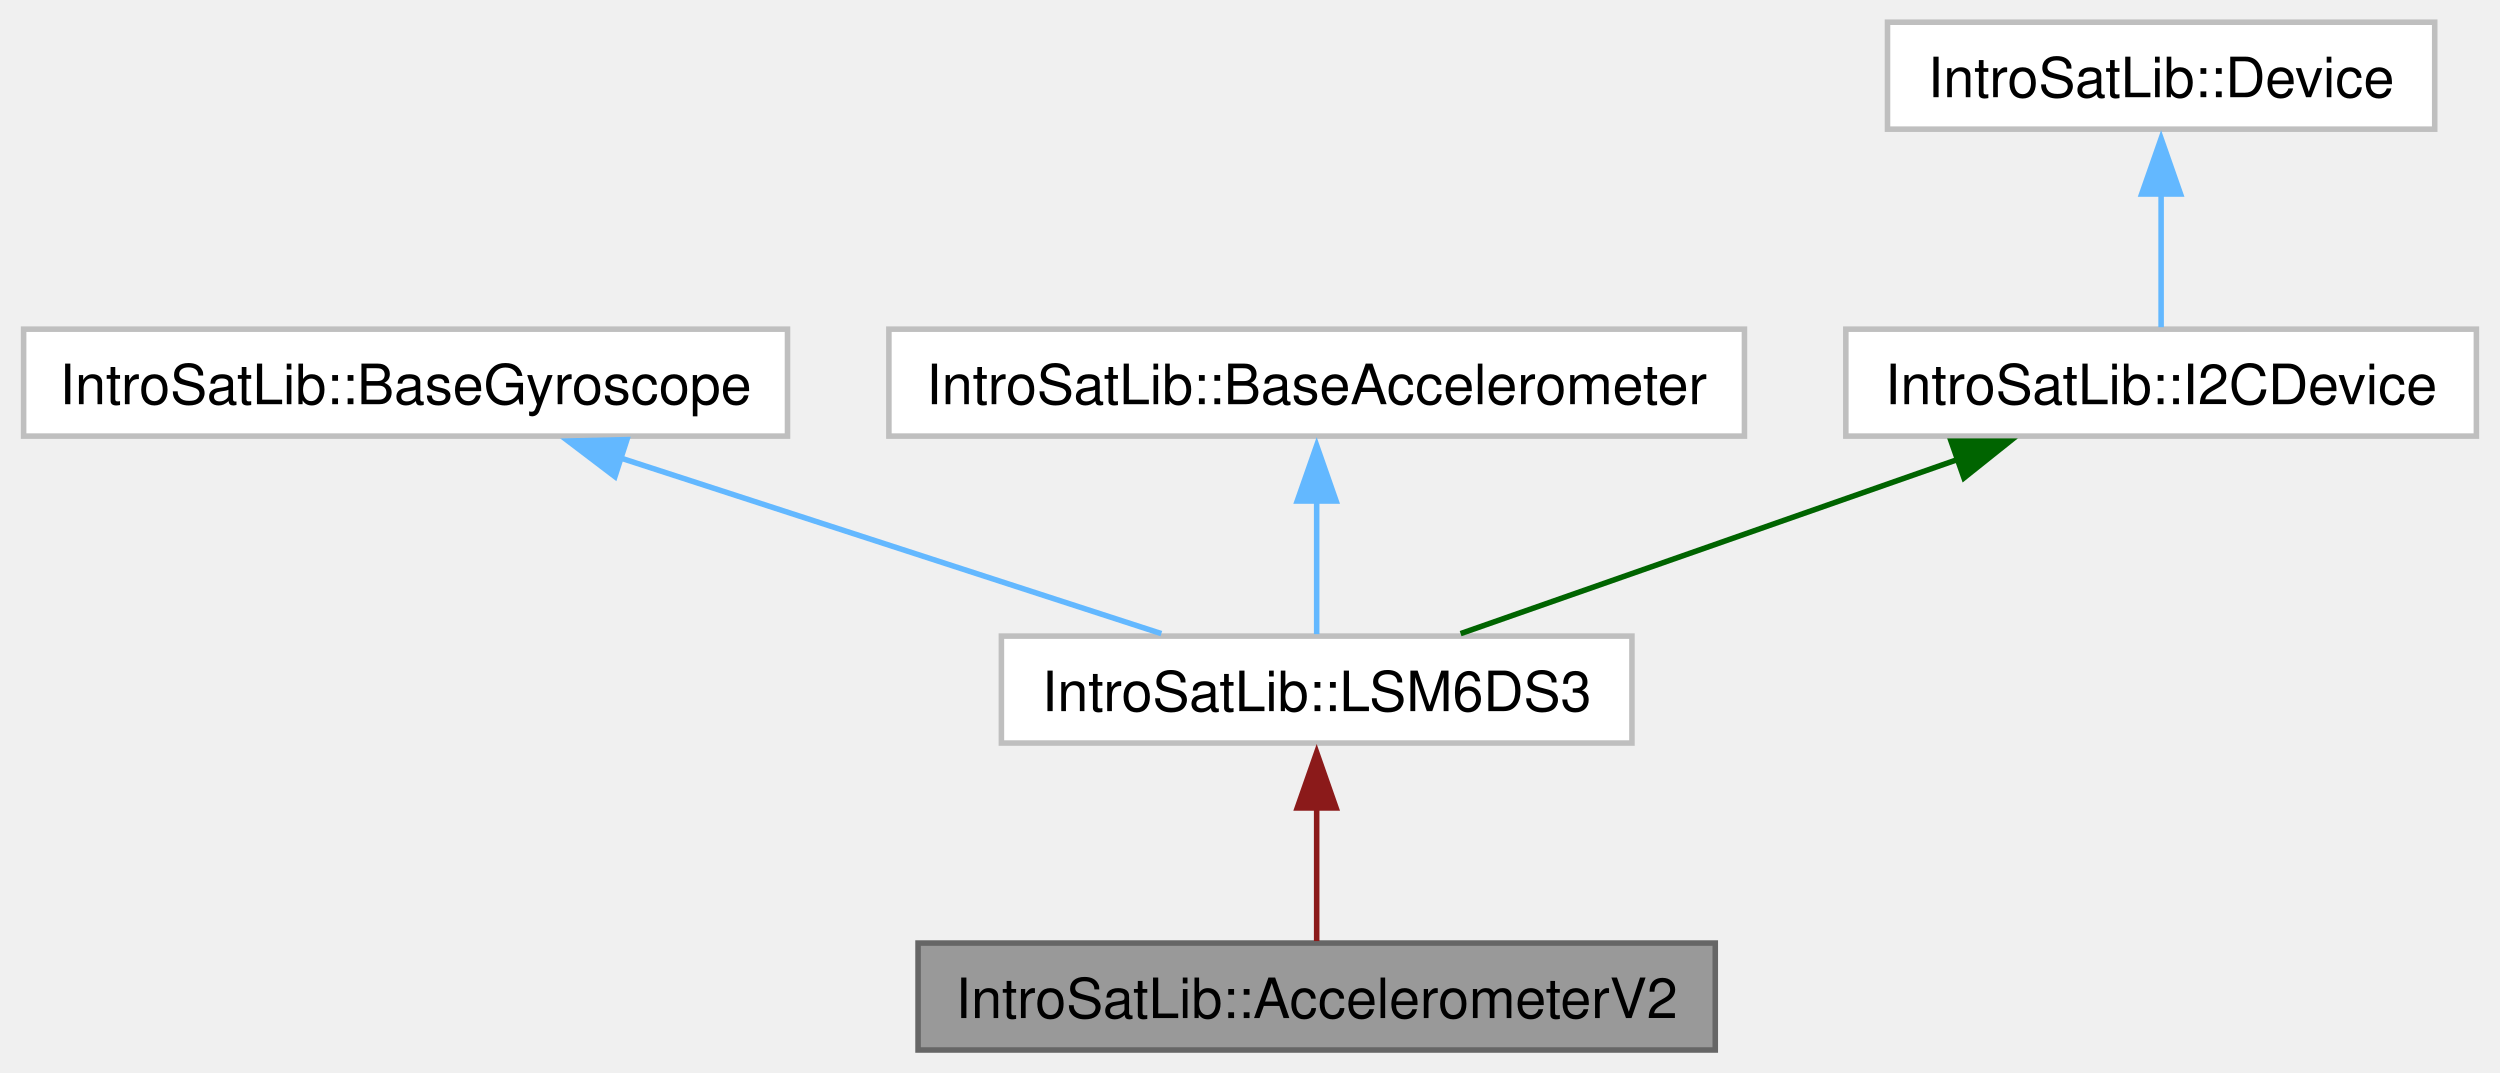
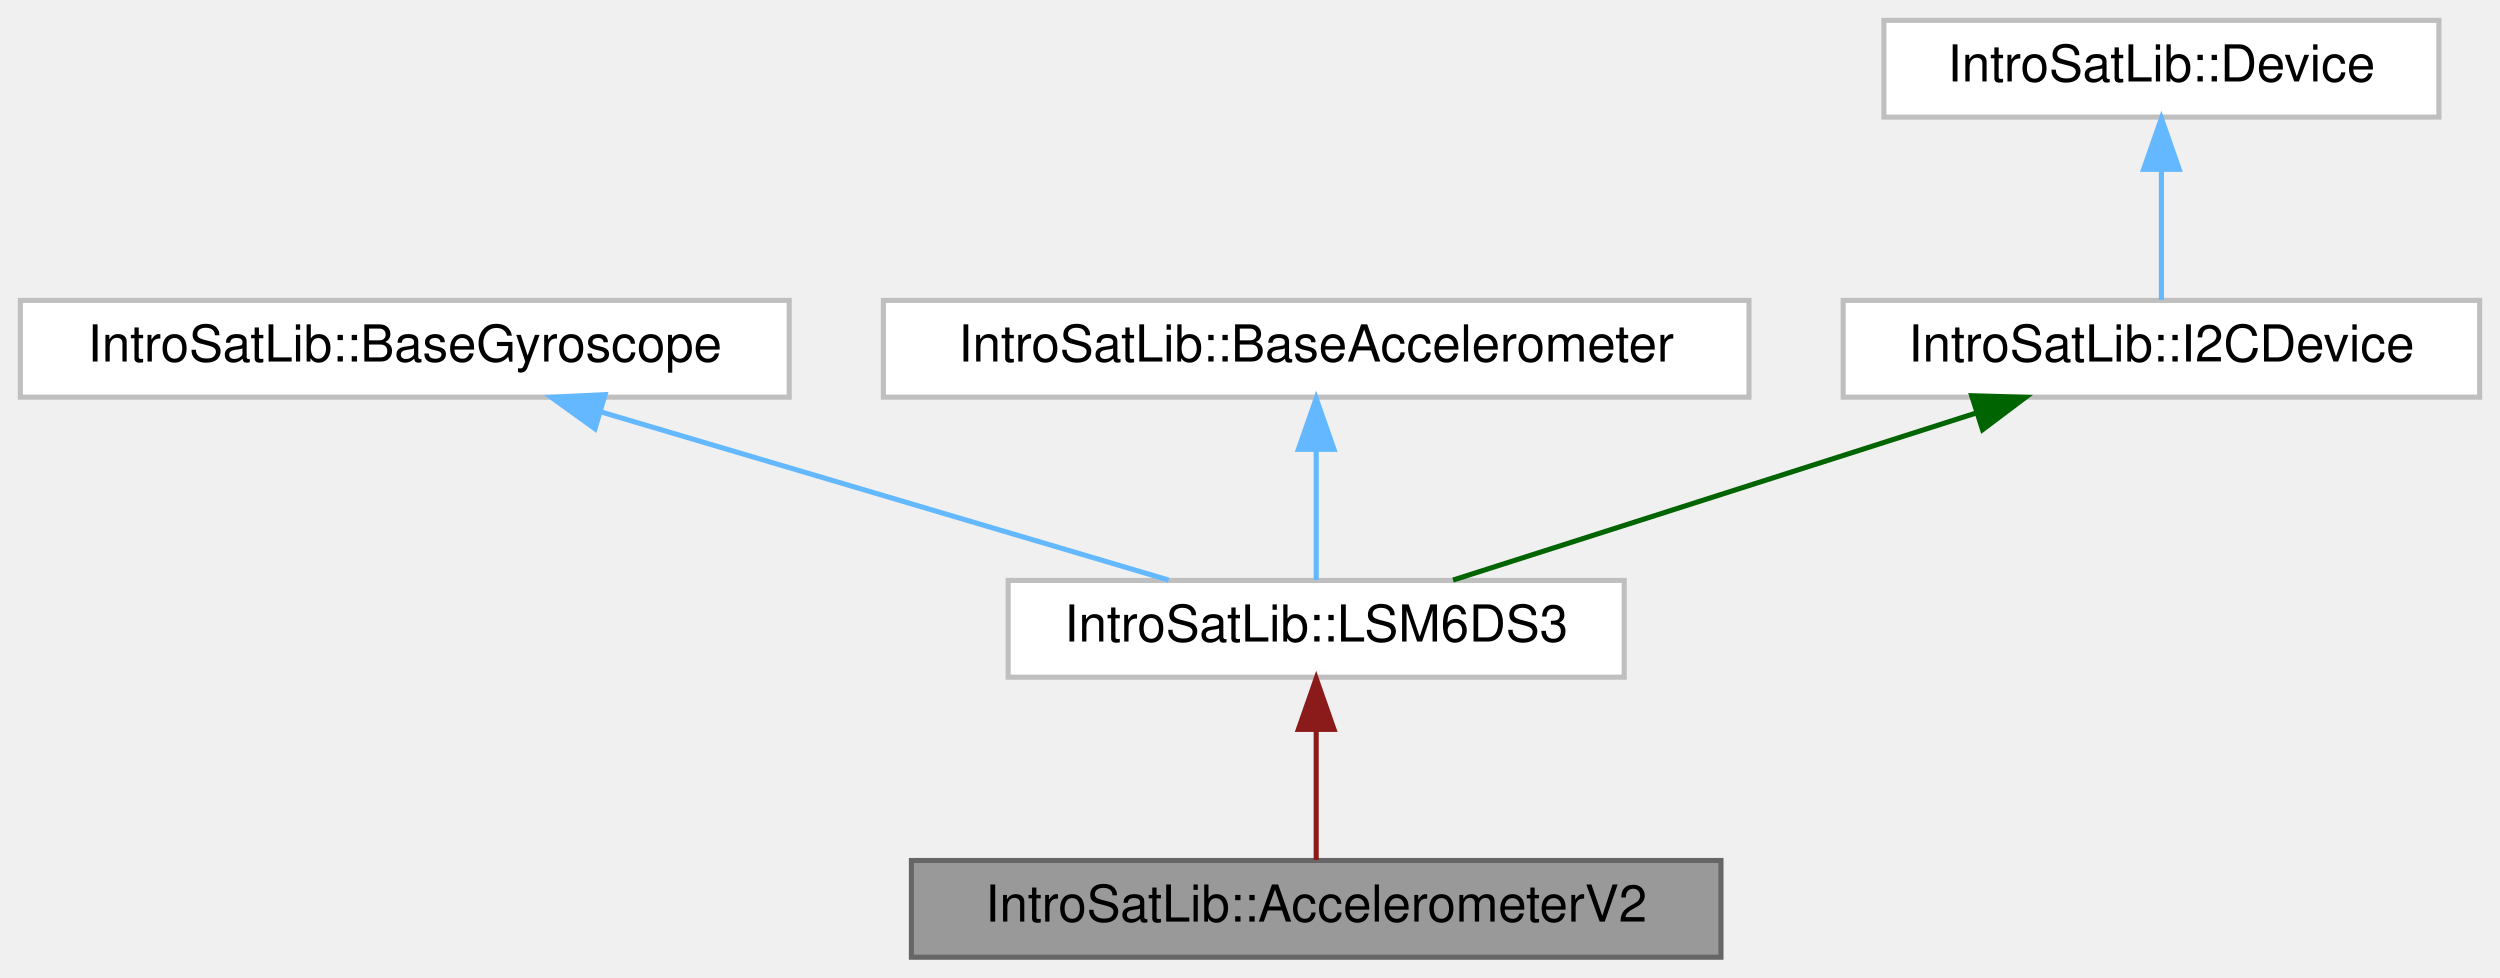
- <svg xmlns="http://www.w3.org/2000/svg" xmlns:xlink="http://www.w3.org/1999/xlink" width="450pt" height="193pt" viewBox="0.00 0.00 449.50 193.00">
-   <g id="graph0" class="graph" transform="scale(1 1) rotate(0) translate(4 189)">
+ <svg xmlns="http://www.w3.org/2000/svg" xmlns:xlink="http://www.w3.org/1999/xlink" width="491pt" height="192pt" viewBox="0.00 0.00 491.00 192.00">
+   <g id="graph0" class="graph" transform="scale(1 1) rotate(0) translate(4 188)">
    <g id="Node000001" class="node">
      <g id="a_Node000001">
        <a xlink:title=" ">
-           <polygon fill="#999999" stroke="#666666" points="304.5,-19.25 161,-19.25 161,0 304.5,0 304.5,-19.25" />
-           <text text-anchor="middle" x="232.75" y="-5.75" font-family="Helvetica,sans-Serif" font-size="10.00">IntroSatLib::AccelerometerV2</text>
+           <polygon fill="#999999" stroke="#666666" points="334,-19 175,-19 175,0 334,0 334,-19" />
+           <text text-anchor="middle" x="254.5" y="-7" font-family="Helvetica,sans-Serif" font-size="10.00">IntroSatLib::AccelerometerV2</text>
        </a>
      </g>
    </g>
    <g id="Node000002" class="node">
      <g id="a_Node000002">
        <a xlink:href="classIntroSatLib_1_1LSM6DS3.html" target="_top" xlink:title=" ">
-           <polygon fill="white" stroke="#bfbfbf" points="289.5,-74.5 176,-74.5 176,-55.25 289.5,-55.25 289.5,-74.5" />
-           <text text-anchor="middle" x="232.75" y="-61" font-family="Helvetica,sans-Serif" font-size="10.00">IntroSatLib::LSM6DS3</text>
+           <polygon fill="white" stroke="#bfbfbf" points="315,-74 194,-74 194,-55 315,-55 315,-74" />
+           <text text-anchor="middle" x="254.5" y="-62" font-family="Helvetica,sans-Serif" font-size="10.00">IntroSatLib::LSM6DS3</text>
        </a>
      </g>
    </g>
    <g id="edge1_Node000001_Node000002" class="edge">
      <g id="a_edge1_Node000001_Node000002">
        <a xlink:title=" ">
-           <path fill="none" stroke="#8b1a1a" d="M232.75,-43.63C232.75,-35.34 232.75,-26.17 232.75,-19.61" />
-           <polygon fill="#8b1a1a" stroke="#8b1a1a" points="229.25,-43.57 232.75,-53.57 236.25,-43.57 229.25,-43.57" />
+           <path fill="none" stroke="#8b1a1a" d="M254.5,-44.66C254.5,-35.93 254.5,-25.99 254.5,-19.09" />
+           <polygon fill="#8b1a1a" stroke="#8b1a1a" points="251,-44.75 254.5,-54.75 258,-44.75 251,-44.75" />
        </a>
      </g>
    </g>
    <g id="Node000003" class="node">
      <g id="a_Node000003">
        <a xlink:href="classIntroSatLib_1_1BaseGyroscope.html" target="_top" xlink:title=" ">
-           <polygon fill="white" stroke="#bfbfbf" points="137.5,-129.75 0,-129.75 0,-110.5 137.5,-110.5 137.5,-129.75" />
-           <text text-anchor="middle" x="68.75" y="-116.25" font-family="Helvetica,sans-Serif" font-size="10.00">IntroSatLib::BaseGyroscope</text>
+           <polygon fill="white" stroke="#bfbfbf" points="151,-129 0,-129 0,-110 151,-110 151,-129" />
+           <text text-anchor="middle" x="75.5" y="-117" font-family="Helvetica,sans-Serif" font-size="10.00">IntroSatLib::BaseGyroscope</text>
        </a>
      </g>
    </g>
    <g id="edge2_Node000002_Node000003" class="edge">
      <g id="a_edge2_Node000002_Node000003">
        <a xlink:title=" ">
-           <path fill="none" stroke="#63b8ff" d="M107.45,-106.56C137.34,-96.85 178,-83.65 204.79,-74.95" />
-           <polygon fill="#63b8ff" stroke="#63b8ff" points="106.44,-103.21 98.01,-109.62 108.6,-109.87 106.44,-103.21" />
+           <path fill="none" stroke="#63b8ff" d="M114.15,-107.06C147.61,-97.15 195.25,-83.04 225.52,-74.08" />
+           <polygon fill="#63b8ff" stroke="#63b8ff" points="112.85,-103.79 104.26,-109.98 114.84,-110.5 112.85,-103.79" />
        </a>
      </g>
    </g>
    <g id="Node000004" class="node">
      <g id="a_Node000004">
        <a xlink:href="classIntroSatLib_1_1BaseAccelerometer.html" target="_top" xlink:title=" ">
-           <polygon fill="white" stroke="#bfbfbf" points="309.75,-129.75 155.75,-129.75 155.75,-110.5 309.75,-110.5 309.75,-129.75" />
-           <text text-anchor="middle" x="232.75" y="-116.25" font-family="Helvetica,sans-Serif" font-size="10.00">IntroSatLib::BaseAccelerometer</text>
+           <polygon fill="white" stroke="#bfbfbf" points="339.5,-129 169.5,-129 169.5,-110 339.5,-110 339.5,-129" />
+           <text text-anchor="middle" x="254.5" y="-117" font-family="Helvetica,sans-Serif" font-size="10.00">IntroSatLib::BaseAccelerometer</text>
        </a>
      </g>
    </g>
    <g id="edge3_Node000002_Node000004" class="edge">
      <g id="a_edge3_Node000002_Node000004">
        <a xlink:title=" ">
-           <path fill="none" stroke="#63b8ff" d="M232.75,-98.88C232.75,-90.59 232.75,-81.42 232.75,-74.86" />
-           <polygon fill="#63b8ff" stroke="#63b8ff" points="229.25,-98.82 232.75,-108.82 236.25,-98.82 229.25,-98.82" />
+           <path fill="none" stroke="#63b8ff" d="M254.5,-99.66C254.5,-90.93 254.5,-80.99 254.5,-74.09" />
+           <polygon fill="#63b8ff" stroke="#63b8ff" points="251,-99.75 254.5,-109.75 258,-99.75 251,-99.75" />
        </a>
      </g>
    </g>
    <g id="Node000005" class="node">
      <g id="a_Node000005">
        <a xlink:href="classIntroSatLib_1_1I2CDevice.html" target="_top" xlink:title=" ">
-           <polygon fill="white" stroke="#bfbfbf" points="441.5,-129.75 328,-129.75 328,-110.5 441.5,-110.5 441.5,-129.75" />
-           <text text-anchor="middle" x="384.75" y="-116.25" font-family="Helvetica,sans-Serif" font-size="10.00">IntroSatLib::I2CDevice</text>
+           <polygon fill="white" stroke="#bfbfbf" points="483,-129 358,-129 358,-110 483,-110 483,-129" />
+           <text text-anchor="middle" x="420.5" y="-117" font-family="Helvetica,sans-Serif" font-size="10.00">IntroSatLib::I2CDevice</text>
        </a>
      </g>
    </g>
    <g id="edge4_Node000002_Node000005" class="edge">
      <g id="a_edge4_Node000002_Node000005">
        <a xlink:title=" ">
-           <path fill="none" stroke="darkgreen" d="M348.15,-106.3C320.51,-96.62 283.27,-83.57 258.66,-74.95" />
-           <polygon fill="darkgreen" stroke="darkgreen" points="346.94,-109.59 357.54,-109.59 349.26,-102.98 346.94,-109.59" />
+           <path fill="none" stroke="darkgreen" d="M384.25,-106.93C353.25,-97.03 309.33,-83.01 281.38,-74.08" />
+           <polygon fill="darkgreen" stroke="darkgreen" points="383.24,-110.28 393.83,-109.98 385.37,-103.61 383.24,-110.28" />
        </a>
      </g>
    </g>
    <g id="Node000006" class="node">
      <g id="a_Node000006">
        <a xlink:href="classIntroSatLib_1_1Device.html" target="_top" xlink:title=" ">
-           <polygon fill="white" stroke="#bfbfbf" points="434,-185 335.5,-185 335.5,-165.75 434,-165.75 434,-185" />
-           <text text-anchor="middle" x="384.75" y="-171.5" font-family="Helvetica,sans-Serif" font-size="10.00">IntroSatLib::Device</text>
+           <polygon fill="white" stroke="#bfbfbf" points="475,-184 366,-184 366,-165 475,-165 475,-184" />
+           <text text-anchor="middle" x="420.5" y="-172" font-family="Helvetica,sans-Serif" font-size="10.00">IntroSatLib::Device</text>
        </a>
      </g>
    </g>
    <g id="edge5_Node000005_Node000006" class="edge">
      <g id="a_edge5_Node000005_Node000006">
        <a xlink:title=" ">
-           <path fill="none" stroke="#63b8ff" d="M384.75,-154.13C384.75,-145.84 384.75,-136.67 384.75,-130.11" />
-           <polygon fill="#63b8ff" stroke="#63b8ff" points="381.25,-154.07 384.75,-164.07 388.25,-154.07 381.25,-154.07" />
+           <path fill="none" stroke="#63b8ff" d="M420.5,-154.66C420.5,-145.93 420.5,-135.99 420.5,-129.09" />
+           <polygon fill="#63b8ff" stroke="#63b8ff" points="417,-154.75 420.5,-164.75 424,-154.75 417,-154.75" />
        </a>
      </g>
    </g>
  </g>
</svg>
